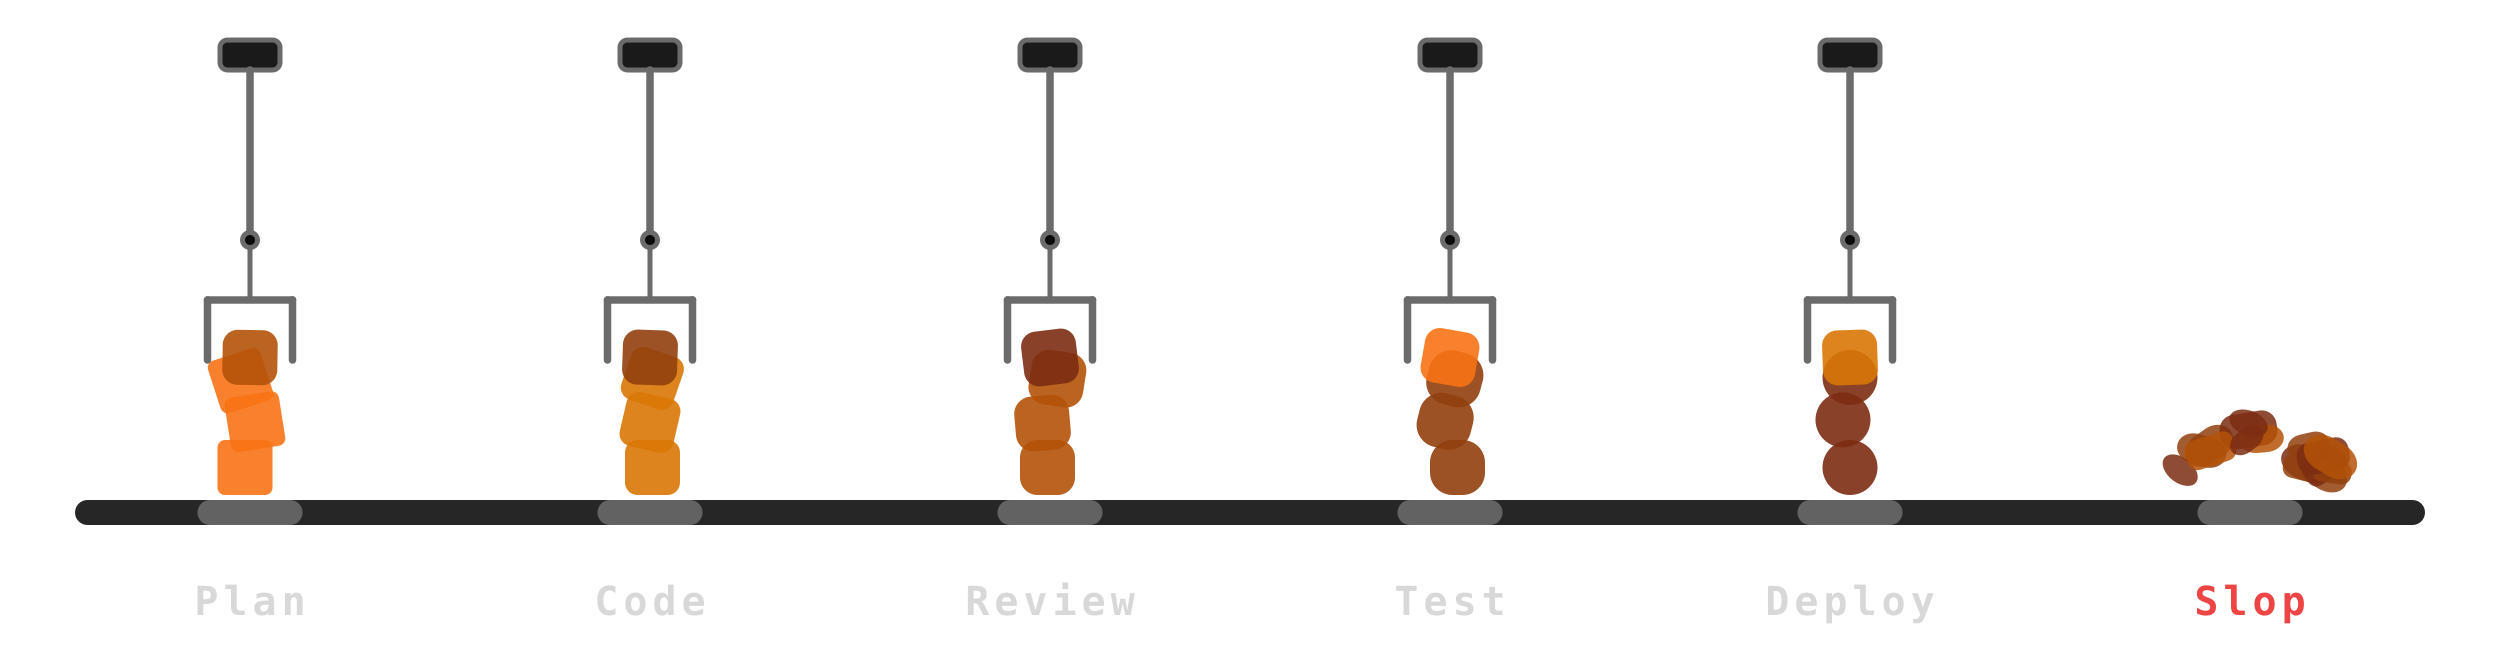
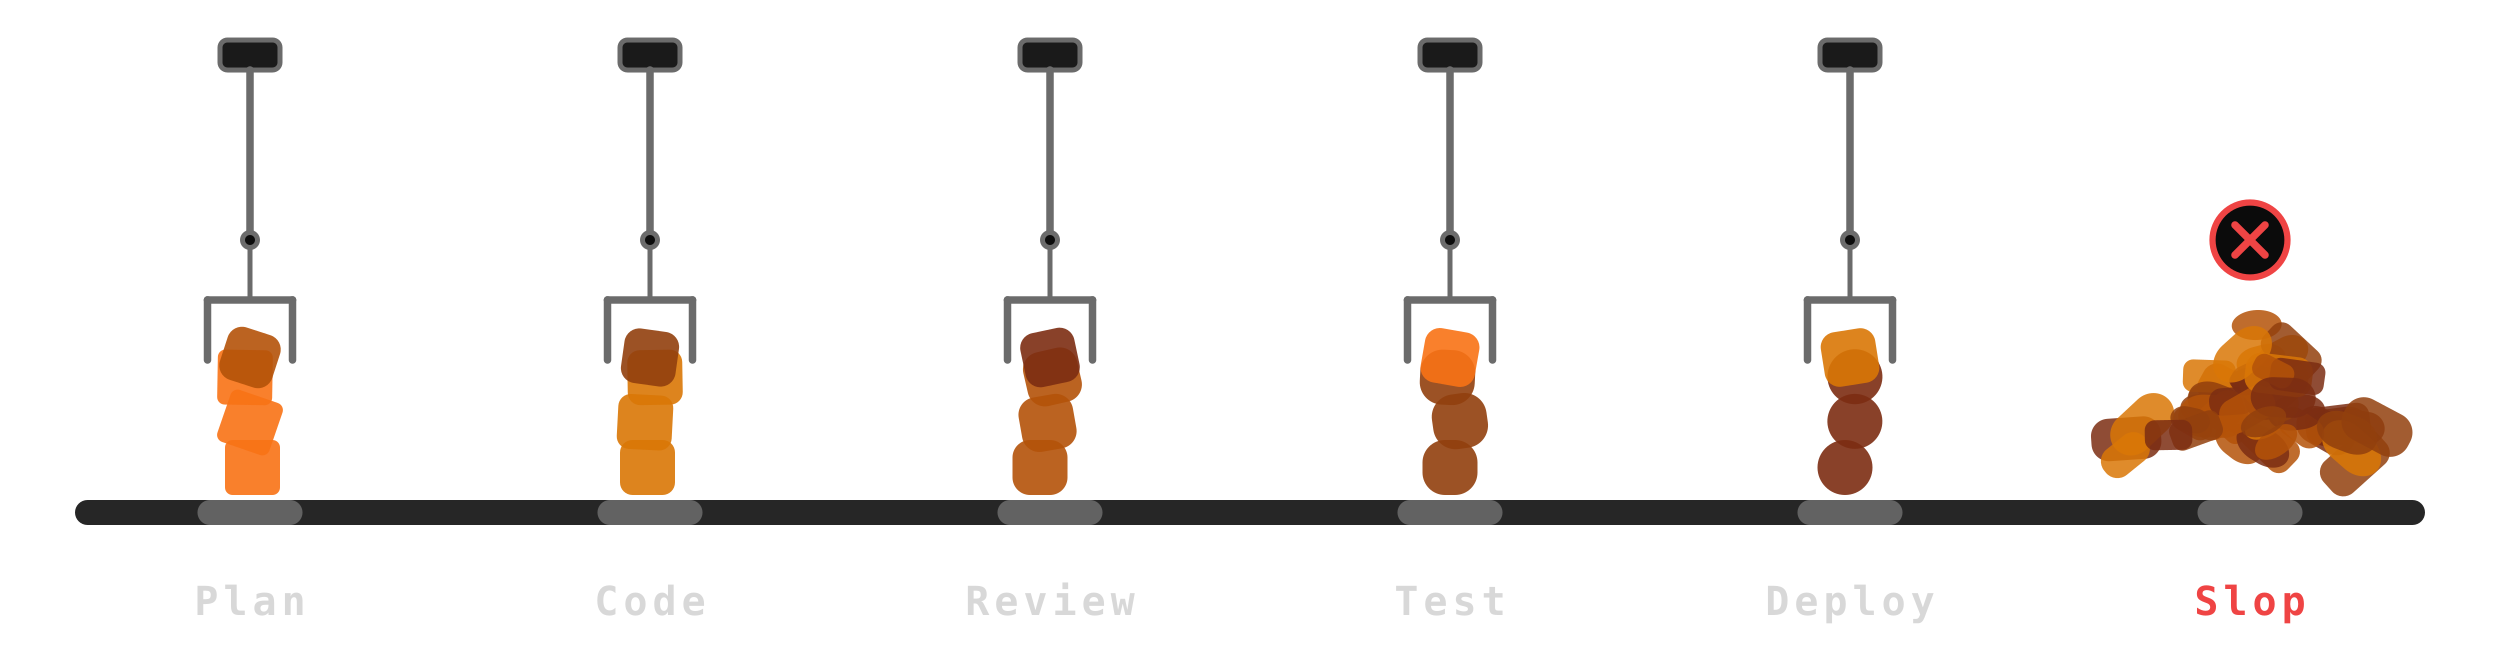
<svg xmlns="http://www.w3.org/2000/svg" viewBox="0 0 1000 260" font-family="Space Mono, ui-monospace, Menlo, monospace">
  <path d="M40 22 H960" stroke="rgba(255,255,255,0.18)" stroke-width="2" stroke-linecap="round" />
  <rect x="30" y="200" width="940" height="10" rx="5" fill="#262626" />
  <path d="M84 205 H116" stroke="rgba(255,255,255,0.28)" stroke-width="10" stroke-linecap="round" />
  <path d="M244 205 H276" stroke="rgba(255,255,255,0.28)" stroke-width="10" stroke-linecap="round" />
  <path d="M404 205 H436" stroke="rgba(255,255,255,0.28)" stroke-width="10" stroke-linecap="round" />
  <path d="M564 205 H596" stroke="rgba(255,255,255,0.28)" stroke-width="10" stroke-linecap="round" />
  <path d="M724 205 H756" stroke="rgba(255,255,255,0.28)" stroke-width="10" stroke-linecap="round" />
  <path d="M884 205 H916" stroke="rgba(255,255,255,0.28)" stroke-width="10" stroke-linecap="round" />
-   <rect x="910" y="178" width="23" height="14" rx="10" fill="#7c2d12" fill-opacity="0.85" transform="rotate(18 921 192)" />
-   <rect x="913" y="179" width="23" height="14" rx="10" fill="#92400e" fill-opacity="0.85" transform="rotate(38 924 193)" />
-   <rect x="912" y="182" width="17" height="10" rx="4" fill="#92400e" fill-opacity="0.85" transform="rotate(14 920 192)" />
-   <rect x="916" y="173" width="17" height="10" rx="6" fill="#92400e" fill-opacity="0.85" transform="rotate(-13 925 183)" />
-   <rect x="924" y="180" width="18" height="11" rx="4" fill="#7c2d12" fill-opacity="0.85" transform="rotate(-35 933 191)" />
-   <rect x="924" y="184" width="16" height="9" rx="4" fill="#92400e" fill-opacity="0.85" transform="rotate(9 931 193)" />
-   <rect x="877" y="171" width="21" height="13" rx="8" fill="#92400e" fill-opacity="0.85" transform="rotate(-35 887 184)" />
-   <rect x="861" y="182" width="16" height="10" rx="8" fill="#7c2d12" fill-opacity="0.85" transform="rotate(38 869 192)" />
-   <rect x="920" y="176" width="21" height="13" rx="5" fill="#7c2d12" fill-opacity="0.85" transform="rotate(-12 930 188)" />
-   <rect x="917" y="175" width="23" height="14" rx="9" fill="#b45309" fill-opacity="0.85" transform="rotate(31 929 189)" />
-   <rect x="889" y="165" width="23" height="14" rx="6" fill="#7c2d12" fill-opacity="0.85" transform="rotate(-9 900 179)" />
-   <rect x="869" y="174" width="20" height="12" rx="7" fill="#92400e" fill-opacity="0.85" transform="rotate(16 879 186)" />
-   <rect x="876" y="174" width="20" height="12" rx="4" fill="#b45309" fill-opacity="0.85" transform="rotate(-18 886 186)" />
-   <rect x="896" y="170" width="18" height="11" rx="7" fill="#b45309" fill-opacity="0.85" transform="rotate(-5 905 181)" />
-   <rect x="890" y="164" width="16" height="10" rx="10" fill="#7c2d12" fill-opacity="0.85" transform="rotate(21 898 173)" />
-   <rect x="894" y="171" width="15" height="9" rx="6" fill="#7c2d12" fill-opacity="0.85" transform="rotate(-37 901 180)" />
-   <rect x="87" y="176" width="22" height="22" rx="3" fill="#f97316" fill-opacity="0.9" transform="rotate(0 100 187.0)">
+   <rect x="893" y="124" width="20" height="12" rx="10" fill="#b45309" fill-opacity="0.85" transform="rotate(-3 903 136)" />
+   <rect x="875" y="148" width="27" height="16" rx="6" fill="#b45309" fill-opacity="0.85" transform="rotate(29 889 164)" />
+   <rect x="877" y="162" width="19" height="11" rx="4" fill="#b45309" fill-opacity="0.85" transform="rotate(42 887 174)" />
+   <rect x="869" y="155" width="21" height="13" rx="9" fill="#92400e" fill-opacity="0.85" transform="rotate(43 880 168)" />
+   <rect x="933" y="174" width="29" height="17" rx="6" fill="#92400e" fill-opacity="0.85" transform="rotate(-42 948 191)" />
+   <rect x="932" y="164" width="21" height="13" rx="7" fill="#7c2d12" fill-opacity="0.85" transform="rotate(10 942 176)" />
+   <rect x="873" y="144" width="21" height="13" rx="4" fill="#d97706" fill-opacity="0.85" transform="rotate(2 884 156)" />
+   <rect x="881" y="169" width="21" height="13" rx="9" fill="#b45309" fill-opacity="0.85" transform="rotate(38 891 182)" />
+   <rect x="924" y="163" width="25" height="15" rx="9" fill="#92400e" fill-opacity="0.85" transform="rotate(-8 937 179)" />
+   <rect x="923" y="162" width="26" height="15" rx="5" fill="#7c2d12" fill-opacity="0.85" transform="rotate(-7 936 177)" />
+   <rect x="914" y="164" width="25" height="15" rx="8" fill="#7c2d12" fill-opacity="0.85" transform="rotate(30 927 179)" />
+   <rect x="871" y="158" width="20" height="12" rx="8" fill="#92400e" fill-opacity="0.85" transform="rotate(10 881 170)" />
+   <rect x="873" y="153" width="23" height="14" rx="10" fill="#92400e" fill-opacity="0.85" transform="rotate(21 884 166)" />
+   <rect x="896" y="138" width="20" height="12" rx="8" fill="#d97706" fill-opacity="0.85" transform="rotate(-15 906 150)" />
+   <rect x="890" y="168" width="25" height="15" rx="5" fill="#b45309" fill-opacity="0.85" transform="rotate(44 903 183)" />
+   <rect x="905" y="135" width="22" height="13" rx="8" fill="#d97706" fill-opacity="0.85" transform="rotate(-28 916 148)" />
+   <rect x="890" y="170" width="23" height="14" rx="10" fill="#7c2d12" fill-opacity="0.85" transform="rotate(32 901 184)" />
+   <rect x="922" y="169" width="27" height="16" rx="10" fill="#d97706" fill-opacity="0.85" transform="rotate(41 935 185)" />
+   <rect x="892" y="147" width="17" height="10" rx="10" fill="#7c2d12" fill-opacity="0.85" transform="rotate(-3 900 157)" />
+   <rect x="932" y="161" width="29" height="18" rx="8" fill="#92400e" fill-opacity="0.85" transform="rotate(28 947 179)" />
+   <rect x="837" y="167" width="28" height="17" rx="7" fill="#7c2d12" fill-opacity="0.85" transform="rotate(-4 851 183)" />
+   <rect x="871" y="158" width="28" height="17" rx="10" fill="#b45309" fill-opacity="0.85" transform="rotate(2 885 175)" />
+   <rect x="907" y="164" width="20" height="12" rx="6" fill="#b45309" fill-opacity="0.85" transform="rotate(35 917 176)" />
+   <rect x="900" y="163" width="18" height="11" rx="9" fill="#d97706" fill-opacity="0.85" transform="rotate(-31 909 174)" />
+   <rect x="866" y="164" width="17" height="10" rx="5" fill="#b45309" fill-opacity="0.85" transform="rotate(30 875 174)" />
+   <rect x="902" y="145" width="29" height="17" rx="9" fill="#7c2d12" fill-opacity="0.85" transform="rotate(-43 916 162)" />
+   <rect x="908" y="158" width="23" height="14" rx="10" fill="#7c2d12" fill-opacity="0.85" transform="rotate(-7 919 172)" />
+   <rect x="881" y="157" width="23" height="14" rx="7" fill="#b45309" fill-opacity="0.85" transform="rotate(-42 893 171)" />
+   <rect x="899" y="131" width="25" height="15" rx="5" fill="#92400e" fill-opacity="0.85" transform="rotate(43 911 146)" />
+   <rect x="849" y="159" width="29" height="17" rx="9" fill="#d97706" fill-opacity="0.85" transform="rotate(-43 863 177)" />
+   <rect x="884" y="155" width="18" height="11" rx="5" fill="#7c2d12" fill-opacity="0.85" transform="rotate(-4 893 166)" />
+   <rect x="889" y="147" width="27" height="16" rx="10" fill="#92400e" fill-opacity="0.85" transform="rotate(41 902 163)" />
+   <rect x="894" y="144" width="20" height="12" rx="6" fill="#7c2d12" fill-opacity="0.85" transform="rotate(-25 904 155)" />
+   <rect x="889" y="132" width="27" height="16" rx="10" fill="#d97706" fill-opacity="0.85" transform="rotate(-42 902 148)" />
+   <rect x="904" y="170" width="19" height="11" rx="9" fill="#b45309" fill-opacity="0.85" transform="rotate(-35 914 181)" />
+   <rect x="891" y="156" width="23" height="14" rx="6" fill="#b45309" fill-opacity="0.85" transform="rotate(-30 902 170)" />
+   <rect x="897" y="142" width="27" height="16" rx="6" fill="#d97706" fill-opacity="0.85" transform="rotate(7 911 158)" />
+   <rect x="907" y="144" width="22" height="13" rx="4" fill="#7c2d12" fill-opacity="0.85" transform="rotate(8 918 157)" />
+   <rect x="898" y="143" width="17" height="10" rx="4" fill="#b45309" fill-opacity="0.85" transform="rotate(27 907 154)" />
+   <rect x="843" y="174" width="21" height="13" rx="6" fill="#d97706" fill-opacity="0.85" transform="rotate(-39 854 186)" />
+   <rect x="867" y="163" width="16" height="10" rx="6" fill="#92400e" fill-opacity="0.85" transform="rotate(12 876 173)" />
+   <rect x="900" y="151" width="26" height="16" rx="9" fill="#7c2d12" fill-opacity="0.85" transform="rotate(2 913 167)" />
+   <rect x="924" y="165" width="25" height="15" rx="10" fill="#92400e" fill-opacity="0.85" transform="rotate(21 936 179)" />
+   <rect x="870" y="166" width="21" height="12" rx="4" fill="#92400e" fill-opacity="0.85" transform="rotate(-20 880 178)" />
+   <rect x="858" y="168" width="19" height="12" rx="4" fill="#7c2d12" fill-opacity="0.85" transform="rotate(-1 868 179)" />
+   <rect x="898" y="163" width="19" height="11" rx="10" fill="#92400e" fill-opacity="0.85" transform="rotate(-22 907 174)" />
+   <rect x="90" y="176" width="22" height="22" rx="3" fill="#f97316" fill-opacity="0.9" transform="rotate(-0 100 187.0)">
    <animate attributeName="opacity" values="1;1;1;1;1;1" keyTimes="0;0.086;0.122;0.454;0.459;0.494" dur="16.0s" calcMode="discrete" repeatCount="indefinite" />
  </rect>
-   <rect x="91" y="158" width="22" height="22" rx="3" fill="#f97316" fill-opacity="0.9" transform="rotate(-9 100 169.0)">
+   <rect x="89" y="158" width="22" height="22" rx="3" fill="#f97316" fill-opacity="0.9" transform="rotate(19 100 169.0)">
    <animate attributeName="opacity" values="1;1;1;1;1;1" keyTimes="0;0.086;0.122;0.454;0.459;0.494" dur="16.0s" calcMode="discrete" repeatCount="indefinite" />
  </rect>
-   <rect x="85" y="140" width="22" height="22" rx="3" fill="#f97316" fill-opacity="0.9" transform="rotate(-18 100 151.0)">
+   <rect x="87" y="140" width="22" height="22" rx="3" fill="#f97316" fill-opacity="0.9" transform="rotate(1 100 151.0)">
    <animate attributeName="opacity" values="1;0;1;1;1;1" keyTimes="0;0.086;0.122;0.454;0.459;0.494" dur="16.0s" calcMode="discrete" repeatCount="indefinite" />
  </rect>
-   <rect x="250" y="176" width="22" height="22" rx="5" fill="#d97706" fill-opacity="0.9" transform="rotate(0 260 187.0)">
+   <rect x="248" y="176" width="22" height="22" rx="5" fill="#d97706" fill-opacity="0.9" transform="rotate(-0 260 187.0)">
    <animate attributeName="opacity" values="1;1;0;1;0;1;0;1;1;1;1" keyTimes="0;0.071;0.234;0.275;0.311;0.512;0.595;0.659;0.722;0.777;0.828" dur="16.0s" calcMode="discrete" repeatCount="indefinite" />
  </rect>
-   <rect x="249" y="158" width="22" height="22" rx="5" fill="#d97706" fill-opacity="0.9" transform="rotate(13 260 169.0)">
+   <rect x="247" y="158" width="22" height="22" rx="5" fill="#d97706" fill-opacity="0.9" transform="rotate(3 260 169.0)">
    <animate attributeName="opacity" values="1;0;0;0;0;0;0;0;1;1;1" keyTimes="0;0.071;0.234;0.275;0.311;0.512;0.595;0.659;0.722;0.777;0.828" dur="16.0s" calcMode="discrete" repeatCount="indefinite" />
  </rect>
-   <rect x="250" y="140" width="22" height="22" rx="5" fill="#d97706" fill-opacity="0.9" transform="rotate(19 260 151.0)">
+   <rect x="251" y="140" width="22" height="22" rx="5" fill="#d97706" fill-opacity="0.9" transform="rotate(-1 260 151.0)">
    <animate attributeName="opacity" values="0;0;0;0;0;0;0;0;0;1;0" keyTimes="0;0.071;0.234;0.275;0.311;0.512;0.595;0.659;0.722;0.777;0.828" dur="16.0s" calcMode="discrete" repeatCount="indefinite" />
  </rect>
-   <rect x="408" y="176" width="22" height="22" rx="7" fill="#b45309" fill-opacity="0.9" transform="rotate(0 420 187.0)">
+   <rect x="405" y="176" width="22" height="22" rx="7" fill="#b45309" fill-opacity="0.9" transform="rotate(-0 420 187.0)">
    <animate attributeName="opacity" values="1;1;1;1;1;1;1;1;1;1;1;1;1;1" keyTimes="0;0.056;0.076;0.092;0.168;0.199;0.259;0.297;0.303;0.336;0.374;0.38;0.583;0.669" dur="16.0s" calcMode="discrete" repeatCount="indefinite" />
  </rect>
-   <rect x="406" y="158" width="22" height="22" rx="7" fill="#b45309" fill-opacity="0.9" transform="rotate(-5 420 169.0)">
+   <rect x="408" y="158" width="22" height="22" rx="7" fill="#b45309" fill-opacity="0.9" transform="rotate(-10 420 169.0)">
    <animate attributeName="opacity" values="1;1;0;1;1;1;1;1;1;1;1;1;1;1" keyTimes="0;0.056;0.076;0.092;0.168;0.199;0.259;0.297;0.303;0.336;0.374;0.38;0.583;0.669" dur="16.0s" calcMode="discrete" repeatCount="indefinite" />
  </rect>
-   <rect x="412" y="140" width="22" height="22" rx="7" fill="#b45309" fill-opacity="0.9" transform="rotate(9 420 151.0)">
+   <rect x="410" y="140" width="22" height="22" rx="7" fill="#b45309" fill-opacity="0.9" transform="rotate(-13 420 151.0)">
    <animate attributeName="opacity" values="1;0;0;0;1;0;1;1;1;0;1;0;1;1" keyTimes="0;0.056;0.076;0.092;0.168;0.199;0.259;0.297;0.303;0.336;0.374;0.38;0.583;0.669" dur="16.0s" calcMode="discrete" repeatCount="indefinite" />
  </rect>
-   <rect x="572" y="176" width="22" height="22" rx="9" fill="#92400e" fill-opacity="0.9" transform="rotate(0 580 187.0)">
+   <rect x="569" y="176" width="22" height="22" rx="9" fill="#92400e" fill-opacity="0.9" transform="rotate(-0 580 187.0)">
    <animate attributeName="opacity" values="0;1;0" keyTimes="0;0.784;0.81" dur="16.0s" calcMode="discrete" repeatCount="indefinite" />
  </rect>
-   <rect x="567" y="158" width="22" height="22" rx="9" fill="#92400e" fill-opacity="0.9" transform="rotate(14 580 169.0)">
+   <rect x="573" y="158" width="22" height="22" rx="9" fill="#92400e" fill-opacity="0.9" transform="rotate(-8 580 169.0)">
    <animate attributeName="opacity" values="0;0;0" keyTimes="0;0.784;0.81" dur="16.0s" calcMode="discrete" repeatCount="indefinite" />
  </rect>
-   <rect x="571" y="140" width="22" height="22" rx="9" fill="#92400e" fill-opacity="0.9" transform="rotate(15 580 151.0)">
+   <rect x="568" y="140" width="22" height="22" rx="9" fill="#92400e" fill-opacity="0.9" transform="rotate(3 580 151.0)">
    <animate attributeName="opacity" values="0;0;0" keyTimes="0;0.784;0.81" dur="16.0s" calcMode="discrete" repeatCount="indefinite" />
  </rect>
-   <rect x="729" y="176" width="22" height="22" rx="11" fill="#7c2d12" fill-opacity="0.9" transform="rotate(-0 740 187.0)">
+   <rect x="727" y="176" width="22" height="22" rx="11" fill="#7c2d12" fill-opacity="0.9" transform="rotate(-0 740 187.0)">
    <animate attributeName="opacity" values="0;1;1;1;0" keyTimes="0;0.163;0.366;0.388;0.5" dur="16.0s" calcMode="discrete" repeatCount="indefinite" />
  </rect>
-   <rect x="726" y="158" width="22" height="22" rx="11" fill="#7c2d12" fill-opacity="0.9" transform="rotate(21 740 169.0)">
+   <rect x="731" y="158" width="22" height="22" rx="11" fill="#7c2d12" fill-opacity="0.9" transform="rotate(-13 740 169.0)">
    <animate attributeName="opacity" values="0;0;1;0;0" keyTimes="0;0.163;0.366;0.388;0.5" dur="16.0s" calcMode="discrete" repeatCount="indefinite" />
  </rect>
-   <rect x="729" y="140" width="22" height="22" rx="11" fill="#7c2d12" fill-opacity="0.9" transform="rotate(-18 740 151.0)">
+   <rect x="731" y="140" width="22" height="22" rx="11" fill="#7c2d12" fill-opacity="0.9" transform="rotate(-9 740 151.0)">
    <animate attributeName="opacity" values="0;0;0;0;0" keyTimes="0;0.163;0.366;0.388;0.5" dur="16.0s" calcMode="discrete" repeatCount="indefinite" />
  </rect>
-   <g transform="translate(349 70)" opacity="0">
-     <animate attributeName="opacity" values="0;0;1;0;0" keyTimes="0;0.025;0.028;0.062;1" dur="16.0s" repeatCount="indefinite" />
-     <circle r="13" fill="none" stroke="#ef4444" stroke-width="2" />
-     <path d="M-5 -5 L5 5 M5 -5 L-5 5" stroke="#ef4444" stroke-width="2.4" stroke-linecap="round" />
-   </g>
-   <g transform="translate(421 70)" opacity="0">
-     <animate attributeName="opacity" values="0;0;1;0;0" keyTimes="0;0.069;0.072;0.106;1" dur="16.0s" repeatCount="indefinite" />
-     <circle r="13" fill="none" stroke="#ef4444" stroke-width="2" />
-     <path d="M-5 -5 L5 5 M5 -5 L-5 5" stroke="#ef4444" stroke-width="2.4" stroke-linecap="round" />
-   </g>
-   <g transform="translate(414 70)" opacity="0">
-     <animate attributeName="opacity" values="0;0;1;0;0" keyTimes="0;0.184;0.188;0.222;1" dur="16.0s" repeatCount="indefinite" />
-     <circle r="13" fill="none" stroke="#ef4444" stroke-width="2" />
-     <path d="M-5 -5 L5 5 M5 -5 L-5 5" stroke="#ef4444" stroke-width="2.4" stroke-linecap="round" />
-   </g>
-   <g transform="translate(260 70)" opacity="0">
-     <animate attributeName="opacity" values="0;0;1;0;0" keyTimes="0;0.234;0.237;0.272;1" dur="16.0s" repeatCount="indefinite" />
-     <circle r="13" fill="none" stroke="#ef4444" stroke-width="2" />
-     <path d="M-5 -5 L5 5 M5 -5 L-5 5" stroke="#ef4444" stroke-width="2.4" stroke-linecap="round" />
-   </g>
-   <g transform="translate(417 70)" opacity="0">
-     <animate attributeName="opacity" values="0;0;1;0;0" keyTimes="0;0.278;0.281;0.316;1" dur="16.0s" repeatCount="indefinite" />
-     <circle r="13" fill="none" stroke="#ef4444" stroke-width="2" />
-     <path d="M-5 -5 L5 5 M5 -5 L-5 5" stroke="#ef4444" stroke-width="2.4" stroke-linecap="round" />
-   </g>
-   <g transform="translate(418 70)" opacity="0">
-     <animate attributeName="opacity" values="0;0;1;0;0" keyTimes="0;0.347;0.35;0.384;1" dur="16.0s" repeatCount="indefinite" />
-     <circle r="13" fill="none" stroke="#ef4444" stroke-width="2" />
-     <path d="M-5 -5 L5 5 M5 -5 L-5 5" stroke="#ef4444" stroke-width="2.4" stroke-linecap="round" />
-   </g>
-   <g transform="translate(417 70)" opacity="0">
-     <animate attributeName="opacity" values="0;0;1;0;0" keyTimes="0;0.391;0.394;0.428;1" dur="16.0s" repeatCount="indefinite" />
-     <circle r="13" fill="none" stroke="#ef4444" stroke-width="2" />
-     <path d="M-5 -5 L5 5 M5 -5 L-5 5" stroke="#ef4444" stroke-width="2.4" stroke-linecap="round" />
-   </g>
-   <g transform="translate(104 70)" opacity="0">
-     <animate attributeName="opacity" values="0;0;1;0;0" keyTimes="0;0.45;0.453;0.487;1" dur="16.0s" repeatCount="indefinite" />
-     <circle r="13" fill="none" stroke="#ef4444" stroke-width="2" />
-     <path d="M-5 -5 L5 5 M5 -5 L-5 5" stroke="#ef4444" stroke-width="2.4" stroke-linecap="round" />
-   </g>
-   <g transform="translate(691 70)" opacity="0">
-     <animate attributeName="opacity" values="0;0;1;0;0" keyTimes="0;0.528;0.531;0.566;1" dur="16.0s" repeatCount="indefinite" />
-     <circle r="13" fill="none" stroke="#ef4444" stroke-width="2" />
-     <path d="M-5 -5 L5 5 M5 -5 L-5 5" stroke="#ef4444" stroke-width="2.4" stroke-linecap="round" />
-   </g>
-   <g transform="translate(848 70)" opacity="0">
-     <animate attributeName="opacity" values="0;0;1;0;0" keyTimes="0;0.584;0.588;0.622;1" dur="16.0s" repeatCount="indefinite" />
-     <circle r="13" fill="none" stroke="#ef4444" stroke-width="2" />
-     <path d="M-5 -5 L5 5 M5 -5 L-5 5" stroke="#ef4444" stroke-width="2.4" stroke-linecap="round" />
-   </g>
-   <g transform="translate(335 70)" opacity="0">
-     <animate attributeName="opacity" values="0;0;1;0;0" keyTimes="0;0.637;0.641;0.675;1" dur="16.0s" repeatCount="indefinite" />
-     <circle r="13" fill="none" stroke="#ef4444" stroke-width="2" />
-     <path d="M-5 -5 L5 5 M5 -5 L-5 5" stroke="#ef4444" stroke-width="2.4" stroke-linecap="round" />
-   </g>
-   <g transform="translate(644 70)" opacity="0">
-     <animate attributeName="opacity" values="0;0;1;0;0" keyTimes="0;0.719;0.722;0.756;1" dur="16.0s" repeatCount="indefinite" />
-     <circle r="13" fill="none" stroke="#ef4444" stroke-width="2" />
-     <path d="M-5 -5 L5 5 M5 -5 L-5 5" stroke="#ef4444" stroke-width="2.4" stroke-linecap="round" />
-   </g>
-   <g transform="translate(601 70)" opacity="0">
-     <animate attributeName="opacity" values="0;0;1;0;0" keyTimes="0;0.766;0.769;0.803;1" dur="16.0s" repeatCount="indefinite" />
-     <circle r="13" fill="none" stroke="#ef4444" stroke-width="2" />
-     <path d="M-5 -5 L5 5 M5 -5 L-5 5" stroke="#ef4444" stroke-width="2.4" stroke-linecap="round" />
-   </g>
-   <g transform="translate(740 70)" opacity="0">
-     <animate attributeName="opacity" values="0;0;1;0;0" keyTimes="0;0.825;0.828;0.863;1" dur="16.0s" repeatCount="indefinite" />
-     <circle r="13" fill="none" stroke="#ef4444" stroke-width="2" />
-     <path d="M-5 -5 L5 5 M5 -5 L-5 5" stroke="#ef4444" stroke-width="2.4" stroke-linecap="round" />
-   </g>
-   <g transform="translate(900 70)" opacity="0">
-     <animate attributeName="opacity" values="0;0;1;0;0" keyTimes="0;0.875;0.878;0.912;1" dur="16.0s" repeatCount="indefinite" />
-     <circle r="13" fill="none" stroke="#ef4444" stroke-width="2" />
-     <path d="M-5 -5 L5 5 M5 -5 L-5 5" stroke="#ef4444" stroke-width="2.4" stroke-linecap="round" />
-   </g>
-   <g transform="translate(746 70)" opacity="0">
-     <animate attributeName="opacity" values="0;0;1;0;0" keyTimes="0;0.938;0.941;0.975;1" dur="16.0s" repeatCount="indefinite" />
-     <circle r="13" fill="none" stroke="#ef4444" stroke-width="2" />
-     <path d="M-5 -5 L5 5 M5 -5 L-5 5" stroke="#ef4444" stroke-width="2.4" stroke-linecap="round" />
-   </g>
  <g stroke="#6b6b6b" stroke-width="3" stroke-linecap="round" fill="none">
    <animate attributeName="stroke" values="#6b6b6b;#f97316;#6b6b6b;#6b6b6b;#6b6b6b;#f97316;#6b6b6b;#f97316;#6b6b6b;#6b6b6b;#6b6b6b" keyTimes="0;0.076;0.163;0.247;0.309;0.38;0.454;0.56;0.659;0.747;0.812" dur="16.0s" calcMode="discrete" repeatCount="indefinite" />
    <animateTransform attributeName="transform" type="translate" values="0.0 0;316.9 0;316.9 0;639.1 0;639.1 0;162.6 0;162.6 0;3.1 0;3.1 0;315.2 0;315.2 0;2.8 0;2.8 0;801.4 0;801.4 0;163.3 0;163.3 0;481.6 0;481.6 0;801.8 0;801.8 0;0.0 0;0.0 0" keyTimes="0;0.066;0.091;0.153;0.179;0.235;0.264;0.297;0.326;0.369;0.397;0.438;0.474;0.547;0.579;0.645;0.679;0.735;0.764;0.801;0.827;0.981;1" dur="16.0s" repeatCount="indefinite" />
    <rect x="88" y="16" width="24" height="12" rx="3" fill="#1a1a1a" stroke-width="2" />
    <path d="M100 28 V96" />
    <g>
      <animateTransform attributeName="transform" type="translate" values="0 0;0 0;0 44;0 44;0 0;0 0;0 44;0 44;0 0;0 0;0 44;0 44;0 0;0 0;0 44;0 44;0 0;0 0;0 44;0 44;0 0;0 0;0 44;0 44;0 0;0 0;0 44;0 44;0 0;0 0;0 44;0 44;0 0;0 0;0 44;0 44;0 0;0 0;0 44;0 44;0 0;0 0;0 0" keyTimes="0;0.066;0.076;0.081;0.091;0.153;0.163;0.168;0.179;0.235;0.247;0.252;0.264;0.297;0.309;0.314;0.326;0.369;0.38;0.385;0.397;0.438;0.454;0.459;0.474;0.547;0.56;0.566;0.579;0.645;0.659;0.664;0.679;0.735;0.747;0.752;0.764;0.801;0.812;0.817;0.827;0.981;1" dur="16.0s" repeatCount="indefinite" />
-       <rect x="89.0" y="132" width="22" height="22" rx="6" fill="#b45309" fill-opacity="0.9" stroke="none" transform="rotate(1 100 143.0)">
+       <rect x="89.0" y="132" width="22" height="22" rx="6" fill="#b45309" fill-opacity="0.9" stroke="none" transform="rotate(18 100 143.0)">
        <animate attributeName="opacity" values="0;1;0;0;0;1;0;1;0;0;0" keyTimes="0;0.076;0.163;0.247;0.309;0.38;0.454;0.56;0.659;0.747;0.812" dur="16.0s" calcMode="discrete" repeatCount="indefinite" />
      </rect>
      <path d="M100 50 V120" stroke-width="2" />
      <circle cx="100" cy="96" r="3" fill="#0b0b0b" stroke-width="2" />
      <path d="M83 120 H117" />
      <path d="M83 120 V144" />
      <path d="M117 120 V144" />
    </g>
  </g>
  <g stroke="#6b6b6b" stroke-width="3" stroke-linecap="round" fill="none">
    <animate attributeName="stroke" values="#6b6b6b;#f97316;#6b6b6b;#6b6b6b;#6b6b6b;#f97316;#6b6b6b;#f97316;#6b6b6b;#f97316;#6b6b6b;#f97316;#6b6b6b" keyTimes="0;0.056;0.092;0.156;0.21;0.311;0.423;0.5;0.583;0.671;0.777;0.828;0.913" dur="16.0s" calcMode="discrete" repeatCount="indefinite" />
    <animateTransform attributeName="transform" type="translate" values="0.0 0;164.1 0;164.1 0;154.8 0;154.8 0;318.7 0;318.7 0;480.5 0;480.5 0;0.1 0;0.1 0;639.1 0;639.1 0;484.3 0;484.3 0;163.2 0;163.2 0;644.5 0;644.5 0;4.4 0;4.4 0;0.5 0;0.5 0;640.0 0;640.0 0;0.0 0;0.0 0" keyTimes="0;0.045;0.071;0.079;0.11;0.144;0.173;0.198;0.227;0.302;0.326;0.411;0.439;0.487;0.519;0.572;0.6;0.659;0.689;0.764;0.795;0.815;0.846;0.902;0.929;0.981;1" dur="16.0s" repeatCount="indefinite" />
    <rect x="248" y="16" width="24" height="12" rx="3" fill="#1a1a1a" stroke-width="2" />
    <path d="M260 28 V96" />
    <g>
      <animateTransform attributeName="transform" type="translate" values="0 0;0 0;0 44;0 44;0 0;0 0;0 44;0 44;0 0;0 0;0 44;0 44;0 0;0 0;0 44;0 44;0 0;0 0;0 44;0 44;0 0;0 0;0 44;0 44;0 0;0 0;0 44;0 44;0 0;0 0;0 44;0 44;0 0;0 0;0 44;0 44;0 0;0 0;0 44;0 44;0 0;0 0;0 44;0 44;0 0;0 0;0 44;0 44;0 0;0 0;0 0" keyTimes="0;0.045;0.056;0.06;0.071;0.079;0.092;0.097;0.11;0.144;0.156;0.161;0.173;0.198;0.21;0.215;0.227;0.302;0.311;0.317;0.326;0.411;0.423;0.428;0.439;0.487;0.5;0.505;0.519;0.572;0.583;0.588;0.6;0.659;0.671;0.676;0.689;0.764;0.777;0.782;0.795;0.815;0.828;0.833;0.846;0.902;0.913;0.918;0.929;0.981;1" dur="16.0s" repeatCount="indefinite" />
-       <rect x="249.0" y="132" width="22" height="22" rx="6" fill="#92400e" fill-opacity="0.9" stroke="none" transform="rotate(2 260 143.0)">
+       <rect x="249.0" y="132" width="22" height="22" rx="6" fill="#92400e" fill-opacity="0.9" stroke="none" transform="rotate(8 260 143.0)">
        <animate attributeName="opacity" values="0;1;0;0;0;1;0;1;0;1;0;1;0" keyTimes="0;0.056;0.092;0.156;0.21;0.311;0.423;0.5;0.583;0.671;0.777;0.828;0.913" dur="16.0s" calcMode="discrete" repeatCount="indefinite" />
      </rect>
      <path d="M260 50 V120" stroke-width="2" />
      <circle cx="260" cy="96" r="3" fill="#0b0b0b" stroke-width="2" />
      <path d="M243 120 H277" />
      <path d="M243 120 V144" />
      <path d="M277 120 V144" />
    </g>
  </g>
  <g stroke="#6b6b6b" stroke-width="3" stroke-linecap="round" fill="none">
    <animate attributeName="stroke" values="#6b6b6b;#f97316;#6b6b6b;#f97316;#6b6b6b;#f97316;#6b6b6b;#f97316;#6b6b6b;#6b6b6b;#6b6b6b;#f97316;#6b6b6b;#6b6b6b;#6b6b6b" keyTimes="0;0.071;0.122;0.199;0.259;0.303;0.366;0.459;0.512;0.596;0.64;0.713;0.784;0.837;0.886" dur="16.0s" calcMode="discrete" repeatCount="indefinite" />
    <animateTransform attributeName="transform" type="translate" values="0.0 0;-165.3 0;-165.3 0;-314.3 0;-314.3 0;-4.0 0;-4.0 0;3.1 0;3.1 0;-0.7 0;-0.7 0;320.6 0;320.6 0;-315.1 0;-315.1 0;-159.5 0;-159.5 0;163.7 0;163.7 0;164.4 0;164.4 0;478.1 0;478.1 0;156.2 0;156.2 0;315.2 0;315.2 0;480.0 0;480.0 0;0.0 0;0.0 0" keyTimes="0;0.055;0.091;0.112;0.137;0.185;0.217;0.245;0.277;0.293;0.318;0.356;0.38;0.449;0.474;0.497;0.532;0.586;0.611;0.627;0.659;0.702;0.729;0.769;0.804;0.825;0.855;0.875;0.902;0.981;1" dur="16.0s" repeatCount="indefinite" />
    <rect x="408" y="16" width="24" height="12" rx="3" fill="#1a1a1a" stroke-width="2" />
    <path d="M420 28 V96" />
    <g>
      <animateTransform attributeName="transform" type="translate" values="0 0;0 0;0 44;0 44;0 0;0 0;0 44;0 44;0 0;0 0;0 44;0 44;0 0;0 0;0 44;0 44;0 0;0 0;0 44;0 44;0 0;0 0;0 44;0 44;0 0;0 0;0 44;0 44;0 0;0 0;0 44;0 44;0 0;0 0;0 44;0 44;0 0;0 0;0 44;0 44;0 0;0 0;0 44;0 44;0 0;0 0;0 44;0 44;0 0;0 0;0 44;0 44;0 0;0 0;0 44;0 44;0 0;0 0;0 0" keyTimes="0;0.055;0.071;0.076;0.091;0.112;0.122;0.127;0.137;0.185;0.199;0.203;0.217;0.245;0.259;0.264;0.277;0.293;0.303;0.308;0.318;0.356;0.366;0.371;0.38;0.449;0.459;0.464;0.474;0.497;0.512;0.517;0.532;0.586;0.596;0.601;0.611;0.627;0.64;0.645;0.659;0.702;0.713;0.718;0.729;0.769;0.784;0.789;0.804;0.825;0.837;0.842;0.855;0.875;0.886;0.891;0.902;0.981;1" dur="16.0s" repeatCount="indefinite" />
-       <rect x="409.0" y="132" width="22" height="22" rx="6" fill="#7c2d12" fill-opacity="0.9" stroke="none" transform="rotate(-7 420 143.0)">
+       <rect x="409.0" y="132" width="22" height="22" rx="6" fill="#7c2d12" fill-opacity="0.9" stroke="none" transform="rotate(-12 420 143.0)">
        <animate attributeName="opacity" values="0;1;0;1;0;1;0;1;0;0;0;1;0;0;0" keyTimes="0;0.071;0.122;0.199;0.259;0.303;0.366;0.459;0.512;0.596;0.64;0.713;0.784;0.837;0.886" dur="16.0s" calcMode="discrete" repeatCount="indefinite" />
      </rect>
      <path d="M420 50 V120" stroke-width="2" />
      <circle cx="420" cy="96" r="3" fill="#0b0b0b" stroke-width="2" />
      <path d="M403 120 H437" />
      <path d="M403 120 V144" />
      <path d="M437 120 V144" />
    </g>
  </g>
  <g stroke="#6b6b6b" stroke-width="3" stroke-linecap="round" fill="none">
    <animate attributeName="stroke" values="#6b6b6b;#f97316;#6b6b6b;#f97316;#6b6b6b;#f97316;#6b6b6b;#f97316;#6b6b6b;#f97316;#6b6b6b" keyTimes="0;0.086;0.168;0.234;0.297;0.388;0.494;0.605;0.722;0.81;0.883" dur="16.0s" calcMode="discrete" repeatCount="indefinite" />
    <animateTransform attributeName="transform" type="translate" values="0.0 0;-484.0 0;-484.0 0;-160.9 0;-160.9 0;-323.7 0;-323.7 0;-165.3 0;-165.3 0;155.0 0;155.0 0;-474.7 0;-474.7 0;321.0 0;321.0 0;-322.8 0;-322.8 0;5.2 0;5.2 0;320.0 0;320.0 0;0.0 0;0.0 0" keyTimes="0;0.075;0.103;0.153;0.189;0.225;0.249;0.285;0.315;0.375;0.406;0.481;0.512;0.589;0.625;0.708;0.74;0.797;0.829;0.872;0.899;0.981;1" dur="16.0s" repeatCount="indefinite" />
    <rect x="568" y="16" width="24" height="12" rx="3" fill="#1a1a1a" stroke-width="2" />
    <path d="M580 28 V96" />
    <g>
      <animateTransform attributeName="transform" type="translate" values="0 0;0 0;0 44;0 44;0 0;0 0;0 44;0 44;0 0;0 0;0 44;0 44;0 0;0 0;0 44;0 44;0 0;0 0;0 44;0 44;0 0;0 0;0 44;0 44;0 0;0 0;0 44;0 44;0 0;0 0;0 44;0 44;0 0;0 0;0 44;0 44;0 0;0 0;0 44;0 44;0 0;0 0;0 0" keyTimes="0;0.075;0.086;0.091;0.103;0.153;0.168;0.173;0.189;0.225;0.234;0.239;0.249;0.285;0.297;0.302;0.315;0.375;0.388;0.393;0.406;0.481;0.494;0.499;0.512;0.589;0.605;0.61;0.625;0.708;0.722;0.727;0.74;0.797;0.81;0.815;0.829;0.872;0.883;0.888;0.899;0.981;1" dur="16.0s" repeatCount="indefinite" />
      <rect x="569.0" y="132" width="22" height="22" rx="6" fill="#f97316" fill-opacity="0.9" stroke="none" transform="rotate(10 580 143.0)">
        <animate attributeName="opacity" values="0;1;0;1;0;1;0;1;0;1;0" keyTimes="0;0.086;0.168;0.234;0.297;0.388;0.494;0.605;0.722;0.81;0.883" dur="16.0s" calcMode="discrete" repeatCount="indefinite" />
      </rect>
      <path d="M580 50 V120" stroke-width="2" />
      <circle cx="580" cy="96" r="3" fill="#0b0b0b" stroke-width="2" />
      <path d="M563 120 H597" />
      <path d="M563 120 V144" />
      <path d="M597 120 V144" />
    </g>
  </g>
  <g stroke="#6b6b6b" stroke-width="3" stroke-linecap="round" fill="none">
    <animate attributeName="stroke" values="#6b6b6b;#6b6b6b;#6b6b6b;#f97316;#6b6b6b;#f97316;#6b6b6b;#6b6b6b;#6b6b6b;#f97316;#6b6b6b;#6b6b6b;#6b6b6b" keyTimes="0;0.052;0.105;0.165;0.275;0.336;0.374;0.442;0.493;0.595;0.669;0.745;0.802" dur="16.0s" calcMode="discrete" repeatCount="indefinite" />
    <animateTransform attributeName="transform" type="translate" values="0.0 0;4.6 0;4.6 0;5.8 0;5.8 0;155.2 0;155.2 0;-482.7 0;-482.7 0;-319.9 0;-319.9 0;-325.5 0;-325.5 0;-159.4 0;-159.4 0;4.8 0;4.8 0;-485.5 0;-485.5 0;-323.5 0;-323.5 0;-1.1 0;-1.1 0;5.7 0;5.7 0;0.0 0;0.0 0" keyTimes="0;0.042;0.067;0.092;0.122;0.154;0.181;0.261;0.293;0.321;0.356;0.364;0.39;0.433;0.457;0.479;0.513;0.579;0.615;0.659;0.684;0.734;0.76;0.787;0.822;0.981;1" dur="16.0s" repeatCount="indefinite" />
    <rect x="728" y="16" width="24" height="12" rx="3" fill="#1a1a1a" stroke-width="2" />
    <path d="M740 28 V96" />
    <g>
      <animateTransform attributeName="transform" type="translate" values="0 0;0 0;0 44;0 44;0 0;0 0;0 44;0 44;0 0;0 0;0 44;0 44;0 0;0 0;0 44;0 44;0 0;0 0;0 44;0 44;0 0;0 0;0 44;0 44;0 0;0 0;0 44;0 44;0 0;0 0;0 44;0 44;0 0;0 0;0 44;0 44;0 0;0 0;0 44;0 44;0 0;0 0;0 44;0 44;0 0;0 0;0 44;0 44;0 0;0 0;0 0" keyTimes="0;0.042;0.052;0.057;0.067;0.092;0.105;0.11;0.122;0.154;0.165;0.17;0.181;0.261;0.275;0.28;0.293;0.321;0.336;0.341;0.356;0.364;0.374;0.379;0.39;0.433;0.442;0.447;0.457;0.479;0.493;0.498;0.513;0.579;0.595;0.6;0.615;0.659;0.669;0.674;0.684;0.734;0.745;0.75;0.76;0.787;0.802;0.807;0.822;0.981;1" dur="16.0s" repeatCount="indefinite" />
-       <rect x="729.0" y="132" width="22" height="22" rx="6" fill="#d97706" fill-opacity="0.9" stroke="none" transform="rotate(-2 740 143.0)">
+       <rect x="729.0" y="132" width="22" height="22" rx="6" fill="#d97706" fill-opacity="0.9" stroke="none" transform="rotate(-9 740 143.0)">
        <animate attributeName="opacity" values="0;0;0;1;0;1;0;0;0;1;0;0;0" keyTimes="0;0.052;0.105;0.165;0.275;0.336;0.374;0.442;0.493;0.595;0.669;0.745;0.802" dur="16.0s" calcMode="discrete" repeatCount="indefinite" />
      </rect>
      <path d="M740 50 V120" stroke-width="2" />
      <circle cx="740" cy="96" r="3" fill="#0b0b0b" stroke-width="2" />
      <path d="M723 120 H757" />
      <path d="M723 120 V144" />
      <path d="M757 120 V144" />
    </g>
  </g>
+   <g transform="translate(900 96)">
+     <circle r="15" fill="#0b0b0b" stroke="#ef4444" stroke-width="2.5">
+       <animate attributeName="r" values="15;17;15" dur="1.2s" repeatCount="indefinite" />
+     </circle>
+     <path d="M-6 -6 L6 6 M6 -6 L-6 6" stroke="#ef4444" stroke-width="3" stroke-linecap="round" />
+   </g>
  <text x="100" y="246" text-anchor="middle" font-size="16" font-weight="700" letter-spacing="2" fill="#d8d8d8">Plan</text>
  <text x="260" y="246" text-anchor="middle" font-size="16" font-weight="700" letter-spacing="2" fill="#d8d8d8">Code</text>
  <text x="420" y="246" text-anchor="middle" font-size="16" font-weight="700" letter-spacing="2" fill="#d8d8d8">Review</text>
  <text x="580" y="246" text-anchor="middle" font-size="16" font-weight="700" letter-spacing="2" fill="#d8d8d8">Test</text>
  <text x="740" y="246" text-anchor="middle" font-size="16" font-weight="700" letter-spacing="2" fill="#d8d8d8">Deploy</text>
  <text x="900" y="246" text-anchor="middle" font-size="16" font-weight="700" letter-spacing="2" fill="#ef4444">Slop</text>
</svg>
